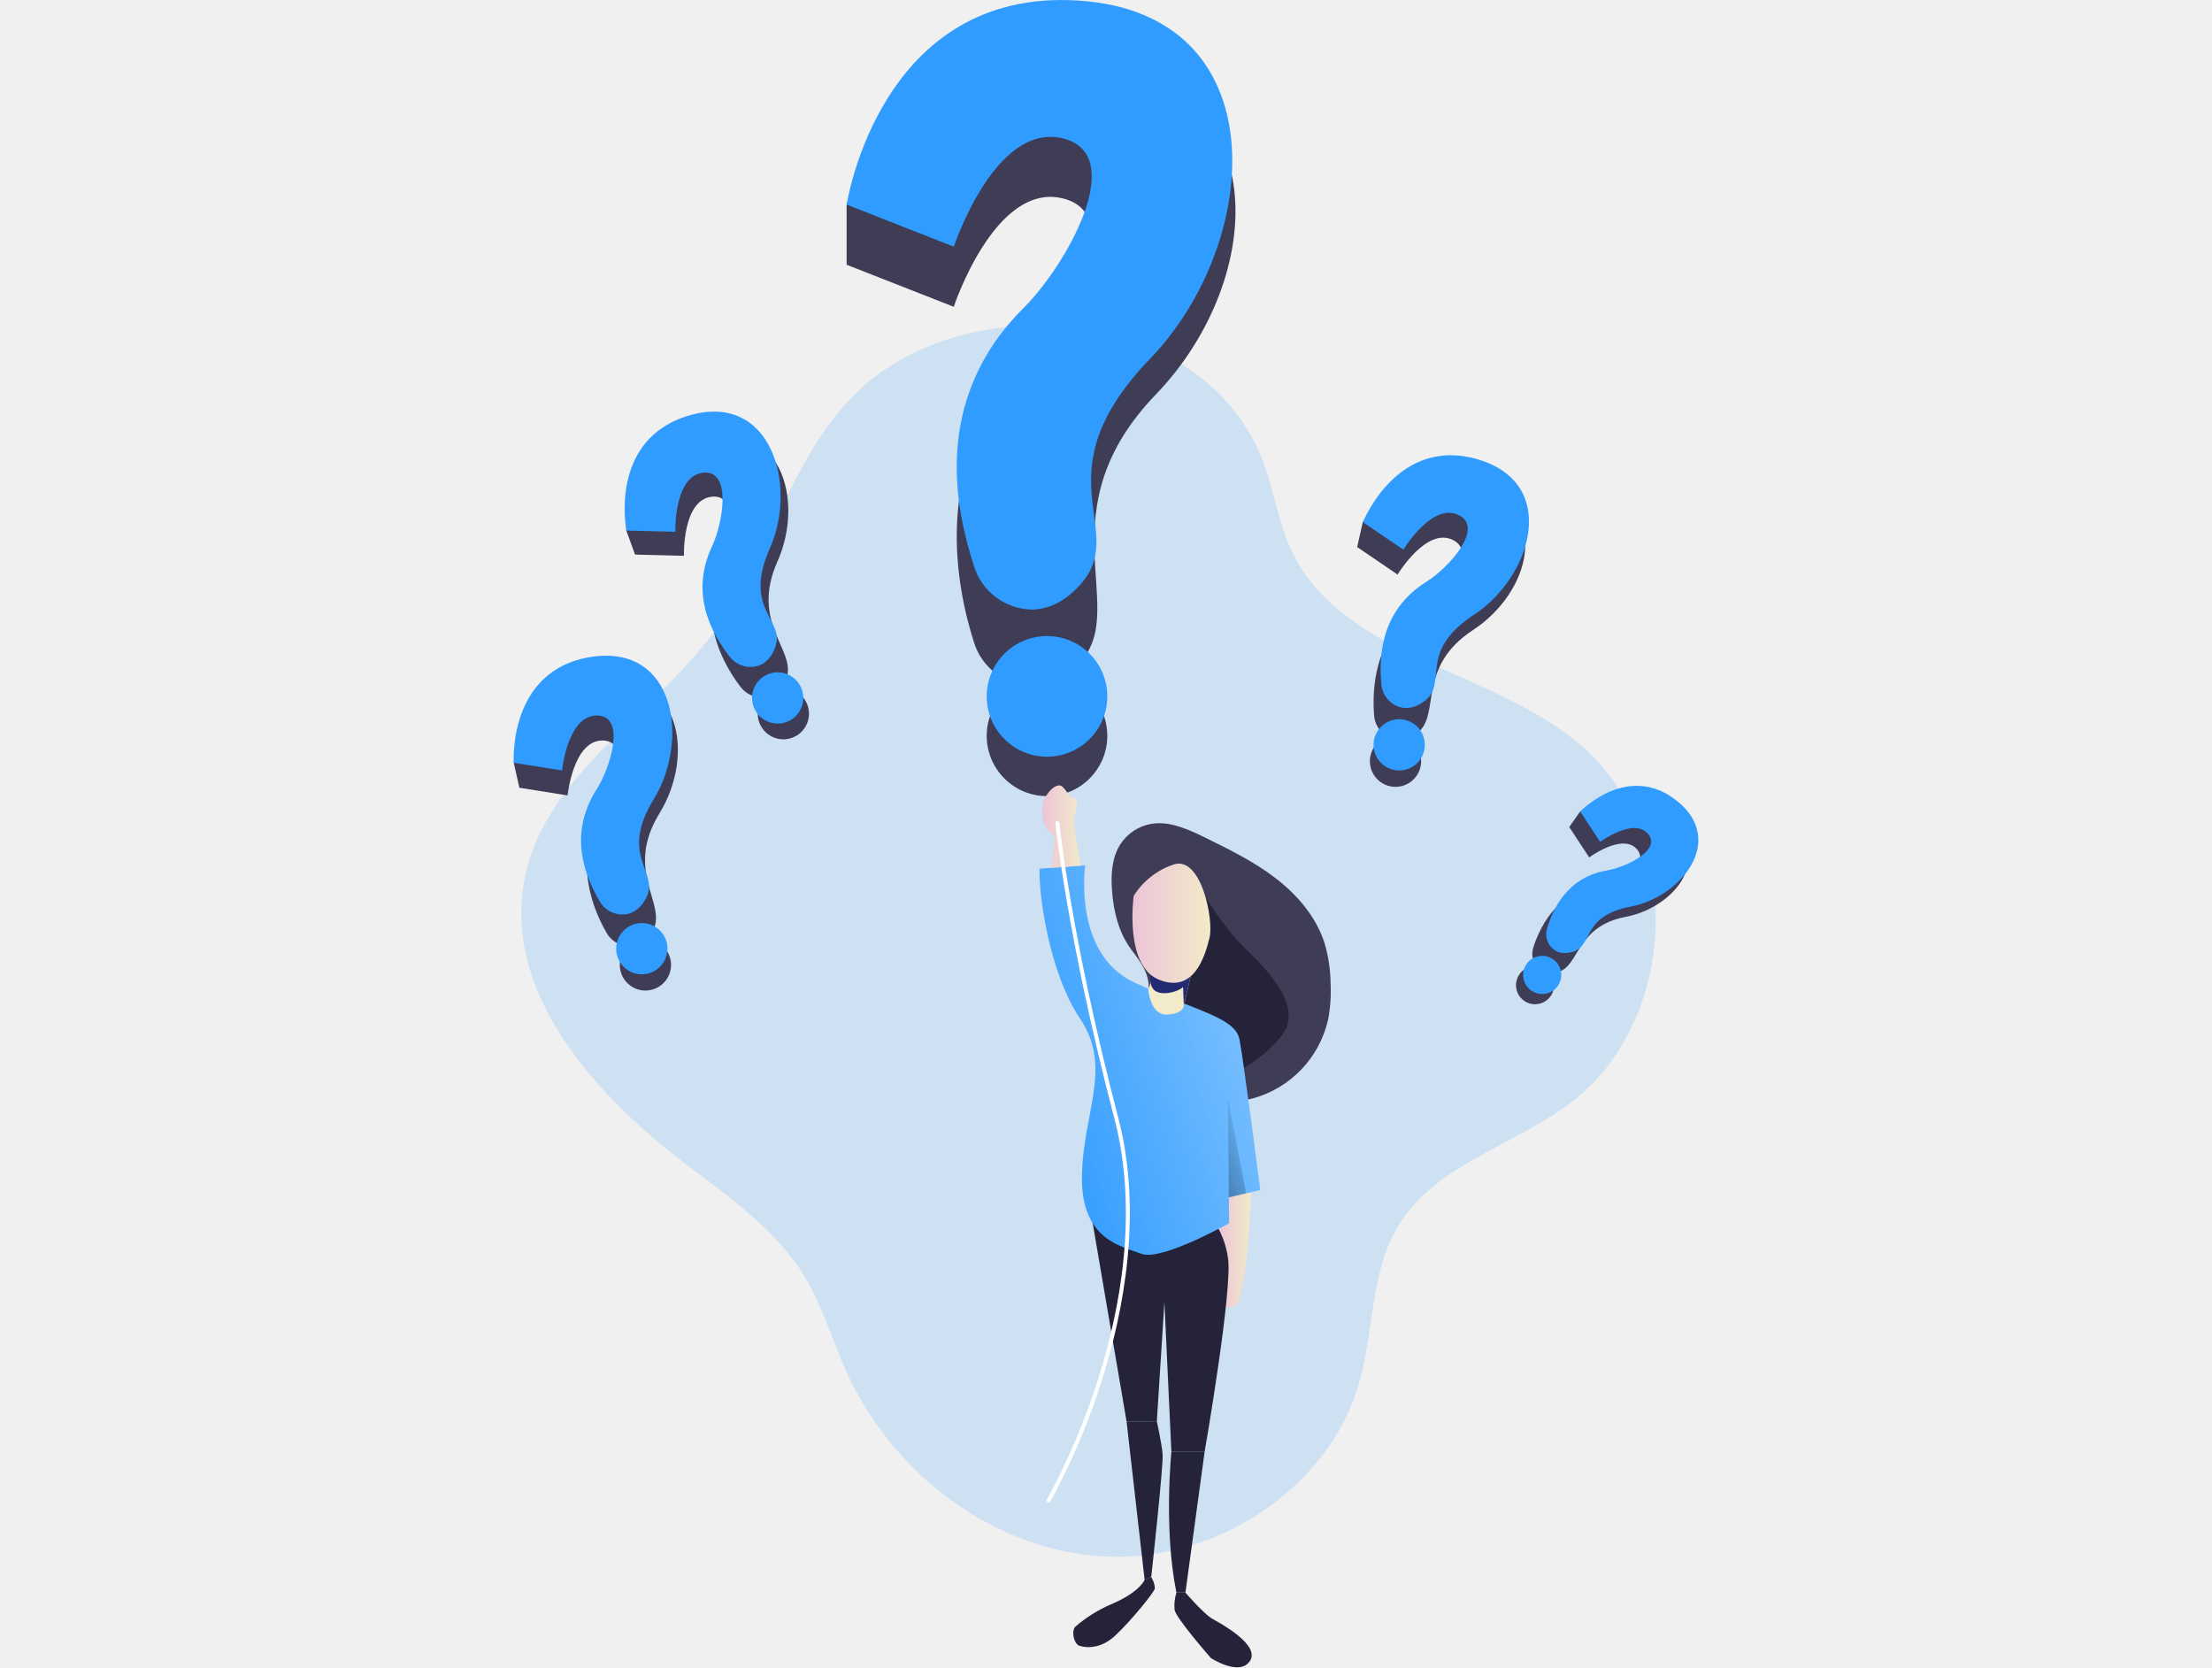
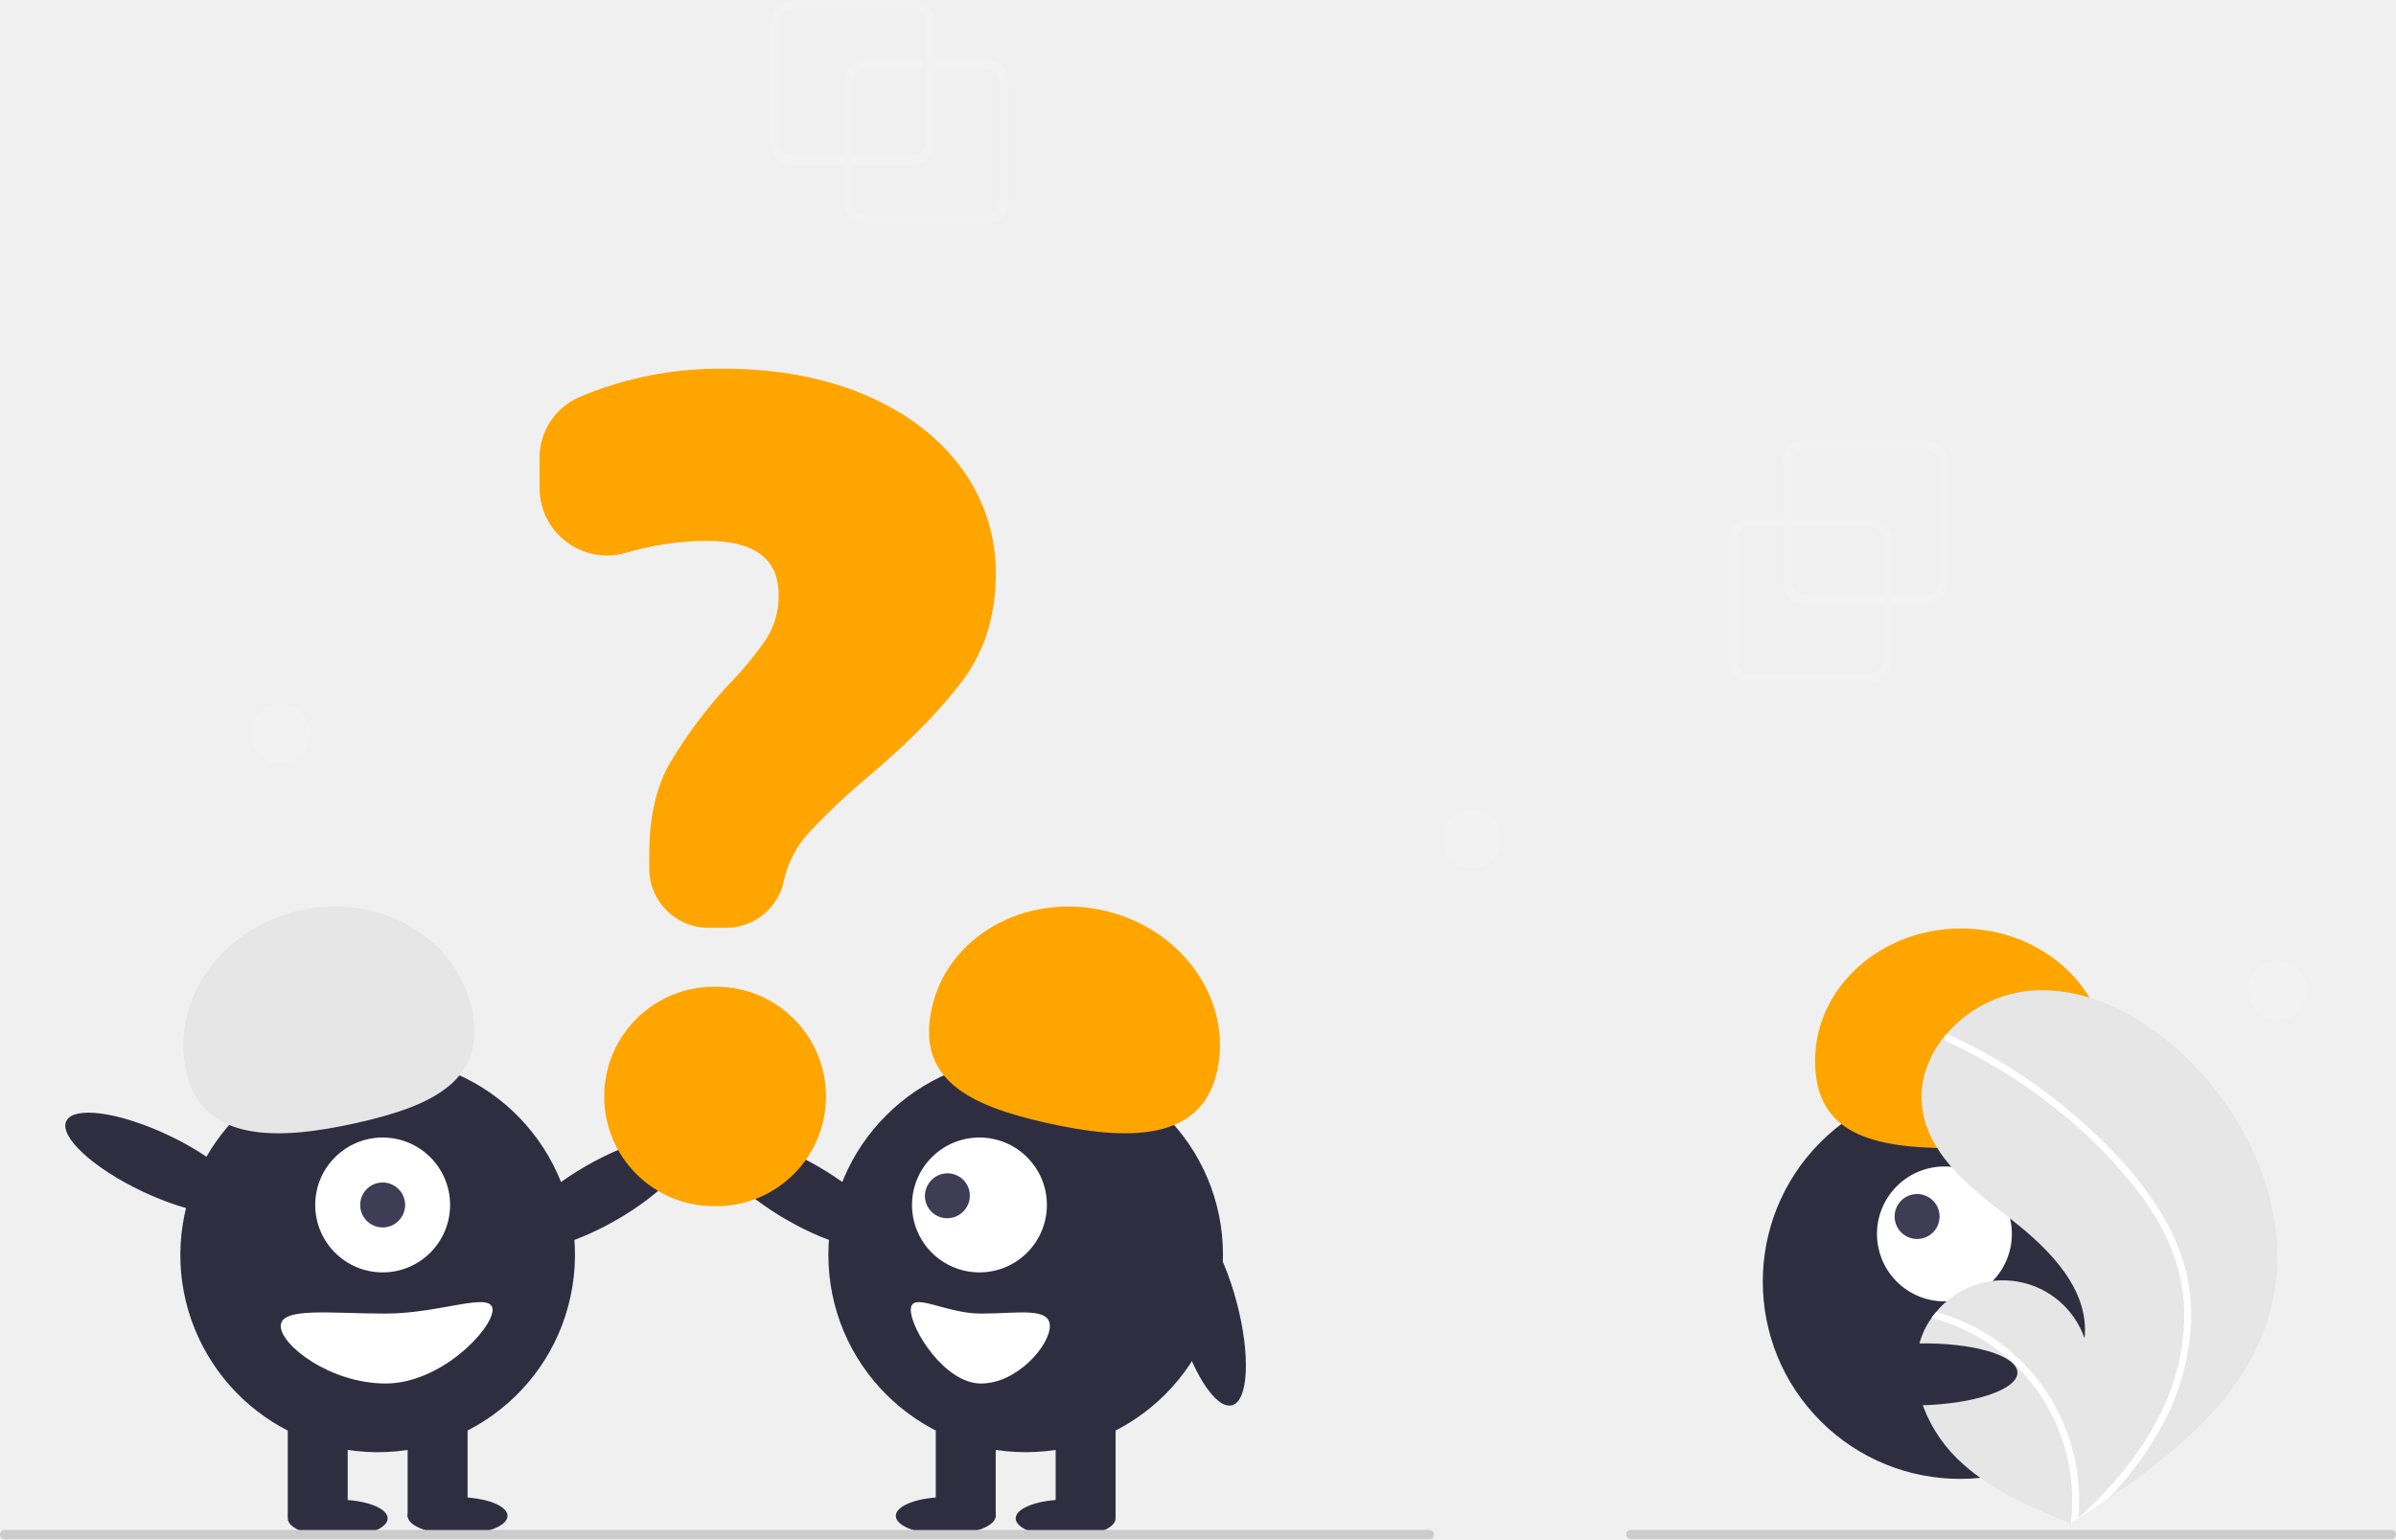
- <svg xmlns="http://www.w3.org/2000/svg" xmlns:xlink="http://www.w3.org/1999/xlink" id="Layer_1" data-name="Layer 1" viewBox="0 0 422.61 594.72" width="406" height="306" class="illustration styles_illustrationTablet__1DWOa">
-   <defs>
-     <linearGradient id="linear-gradient" x1="471.91" y1="448.11" x2="483.86" y2="448.11" gradientUnits="userSpaceOnUse">
-       <stop offset="0" stop-color="#ecc4d7" />
-       <stop offset="0.42" stop-color="#efd4d1" />
-       <stop offset="1" stop-color="#f2eac9" />
-     </linearGradient>
-     <linearGradient id="linear-gradient-2" x1="401.28" y1="390.68" x2="629.44" y2="311.95" gradientUnits="userSpaceOnUse">
-       <stop offset="0" stop-color="#fff" />
-       <stop offset="0" stop-color="#fff" stop-opacity="0" />
-       <stop offset="0.99" stop-color="#fff" />
-     </linearGradient>
-     <linearGradient id="linear-gradient-3" x1="461.61" y1="332.57" x2="453.59" y2="352.99" xlink:href="#linear-gradient" />
-     <linearGradient id="linear-gradient-4" x1="441.49" y1="331.58" x2="469.3" y2="331.58" xlink:href="#linear-gradient" />
-     <linearGradient id="linear-gradient-5" x1="486.63" y1="310.85" x2="486.63" y2="310.85" xlink:href="#linear-gradient" />
-     <linearGradient id="linear-gradient-6" x1="409.29" y1="297.13" x2="423.07" y2="297.13" xlink:href="#linear-gradient" />
-     <linearGradient id="linear-gradient-7" x1="265.63" y1="405.63" x2="206.42" y2="429.54" gradientUnits="userSpaceOnUse">
-       <stop offset="0" stop-color="#fff" />
-       <stop offset="0" stop-opacity="0" />
-       <stop offset="1" />
-     </linearGradient>
-   </defs>
-   <path d="M341.24,144.13c-22.17,23.14-29.54,56.75-48.36,82.69-22,30.34-60.06,51.17-68,87.82C216.18,355,248.71,392,281.52,417c15.8,12.05,32.77,23.67,43.05,40.67,6.43,10.64,9.85,22.78,15,34.1,16.34,36.13,52.45,63.7,92.06,65.71s80.11-24.15,90.84-62.32c5.24-18.66,3.93-39.54,14.08-56,13.28-21.59,41.17-28.25,61.34-43.6,38.58-29.34,40.71-95.19,4.11-127-32.09-27.86-85.77-31.51-103.81-70-4.89-10.43-6.28-22.16-10.56-32.85C465.36,110.12,379.46,104.23,341.24,144.13Z" transform="translate(-220.76 -2.28)" fill="#309cff" opacity="0.18" />
-   <circle cx="190.26" cy="262.46" r="21.51" fill="#3f3d56" />
-   <path d="M483.86,427.49s-1.21,27-2.95,32.23.33,7.63-5.13,9-3.54-28.06-3.54-28.06l1.84-11.28Z" transform="translate(-220.76 -2.28)" fill="url(#linear-gradient)" />
-   <path d="M426.77,435.34l12.63,73.93h10.8l2.7-42.59,2.49,53.47h11.85s10.19-58.57,8.31-69.35a31.51,31.51,0,0,0-3.31-10.17Z" transform="translate(-220.76 -2.28)" fill="#25233a" />
-   <path d="M434.22,320.08c-.44-5.71-.13-11.78,2.94-16.61a16.52,16.52,0,0,1,11.21-7.36c6.57-1,13,2,19,4.9,8.8,4.32,17.66,8.68,25.4,14.67s14.39,13.84,17.32,23.19a53.22,53.22,0,0,1,2.09,14,54,54,0,0,1-.91,13.2,37.76,37.76,0,0,1-26.83,28c-15,3.9-32.09-1.61-45.66,5.84a6.31,6.31,0,0,1-3,1.1,3.68,3.68,0,0,1-3.18-2.63,8.3,8.3,0,0,1,0-4.34,23.11,23.11,0,0,1,6.39-11.62c4.14-4.05,9.66-6.39,14.18-10a4.39,4.39,0,0,0,1.68-2.12c.54-2-1.54-3.65-3.45-4.39s-4.19-1.4-4.95-3.29c-.62-1.53,0-3.23.43-4.83,1.73-7-2-11.7-5.85-16.89C436.56,334.9,434.78,327.4,434.22,320.08Z" transform="translate(-220.76 -2.28)" fill="#3f3d56" />
-   <path d="M467.52,322.15s6.74,11.27,14.49,18.73,20.95,20.87,12.54,31.05A50,50,0,0,1,475.78,386l-17.07-17.15v-28Z" transform="translate(-220.76 -2.28)" fill="#25233a" />
-   <path d="M408.36,312.14l16.28-1.21s-4.57,31.6,17.65,41.86,35.89,12.4,37.4,20.32,7.39,53.63,7.39,53.63l-11.19,2.61L475.55,394l.43,44.59s-24.24,13.6-31.22,10.92-21.63-4.91-21.28-27.63,11-38.8-.56-56.09S408.06,320.33,408.36,312.14Z" transform="translate(-220.76 -2.28)" fill="#309cff" />
-   <path d="M408.36,312.14l16.28-1.21s-4.57,31.6,17.65,41.86,35.89,12.4,37.4,20.32,7.39,53.63,7.39,53.63l-11.19,2.61L475.55,394l.43,44.59s-24.24,13.6-31.22,10.92-21.63-4.91-21.28-27.63,11-38.8-.56-56.09S408.06,320.33,408.36,312.14Z" transform="translate(-220.76 -2.28)" fill="url(#linear-gradient-2)" />
-   <path d="M447.12,355s.62,9.4,6.66,9.17,6.05-3.25,6.05-3.25l3.84-16.38-16.55,1S449,352.48,447.12,355Z" transform="translate(-220.76 -2.28)" fill="url(#linear-gradient-3)" />
-   <path d="M447.87,349.84s-.76,4.84,2.35,6.21,8.12-.35,9.33-1.73l.28,6.56,2.8-11.95Z" transform="translate(-220.76 -2.28)" fill="#222a72" />
-   <path d="M441.94,321.83s-3.49,24.88,9.05,29.91,16.38-8.47,18-14.95-3.07-29.7-13-26.09A27,27,0,0,0,441.94,321.83Z" transform="translate(-220.76 -2.28)" fill="url(#linear-gradient-4)" />
-   <path d="M486.63,310.85" transform="translate(-220.76 -2.28)" fill="url(#linear-gradient-5)" />
-   <path d="M412.47,311.84s1.17-8.7,1.2-8.86a4.48,4.48,0,0,0-1.86-4.23c-1.2-.9-2.52-3-2.52-7.85s5.14-10.1,7.26-8,2.13,3.76,4.1,4.07.45,5.31,0,7,2.42,17.11,2.42,17.11Z" transform="translate(-220.76 -2.28)" fill="url(#linear-gradient-6)" />
-   <polygon points="254.79 391.76 261.29 425.63 255.13 427.07 254.79 391.76" fill="url(#linear-gradient-7)" />
-   <path d="M455.39,520.15s-2.81,27.7,1.8,50.21h3.21l6.84-50.21Z" transform="translate(-220.76 -2.28)" fill="#25233a" />
-   <path d="M494.55,507.15" transform="translate(-220.76 -2.28)" fill="#222a72" />
-   <path d="M439.4,509.27l6.44,56.49,2.36-1s4.42-40,4.06-43.86-2.06-11.65-2.06-11.65Z" transform="translate(-220.76 -2.28)" fill="#25233a" />
-   <path d="M448.2,564.78s1.43,2.42,1.27,4.14c-.12,1.18-8.28,11.3-14.11,16.76-6.3,5.9-12.41,3.72-12.41,3.72-2.28-.23-3.46-5.47-1.72-7a49.53,49.53,0,0,1,12.64-7.88c10.45-4.42,12-8.8,12-8.8Z" transform="translate(-220.76 -2.28)" fill="#25233a" />
-   <path d="M457.19,570.36a15.45,15.45,0,0,0-.67,6.09c.4,2.93,13,17.27,13,17.27s10.32,6.7,13.94.94-10.68-13.4-13.52-15-9.54-9.29-9.54-9.29Z" transform="translate(-220.76 -2.28)" fill="#25233a" />
-   <path d="M385,231.49a21.93,21.93,0,0,0,20.48,15.39c5.75,0,12.22-2.19,18.22-9.44,16-19.32-13.45-53.37,26.22-94.54s43.8-114.15-27.45-119c-54.41-3.68-76.67,30.16-82.93,51.34V96.71l38.22,15S392.38,67.35,416.45,73s1.4,45.43-13.79,60.55C369.19,166.88,378.87,212.44,385,231.49Z" transform="translate(-220.76 -2.28)" fill="#3f3d56" />
-   <path d="M385,204.3a22,22,0,0,0,20.48,15.39c5.75,0,12.22-2.61,18.22-9.85,16-19.33-15.49-38.54,24.19-79.71S493.75,7.32,422.5,2.5s-82.93,72.77-82.93,72.77l38.22,15s14.59-44.31,38.66-38.68,1.4,45.42-13.79,60.55C369.19,145.44,378.87,185.25,385,204.3Z" transform="translate(-220.76 -2.28)" fill="#309cff" />
-   <circle cx="190.26" cy="248.39" r="21.51" fill="#309cff" />
-   <circle cx="316.98" cy="256.88" r="9.14" transform="translate(-270.72 432.97) rotate(-64.95)" fill="#3f3d56" />
-   <path d="M301.77,247.36a9.35,9.35,0,0,0,10.42,3.18c2.3-.82,4.56-2.65,5.91-6.42,3.58-10-13.12-19.37-3.23-41.58s.94-52-28.22-43.56c-22.28,6.42-26.27,23.17-25.7,32.55l3.11,8.56,17.44.44s-.6-19.83,9.84-21.07,7.15,17.95,3.27,26.2C286.07,223.84,296.55,240.64,301.77,247.36Z" transform="translate(-220.76 -2.28)" fill="#3f3d56" />
-   <path d="M297.83,236.49a9.31,9.31,0,0,0,10.41,3.18c2.31-.82,4.51-2.81,5.85-6.58,3.59-10-11.77-13.15-1.89-35.36s.51-55.72-28.66-47.31S261,191.53,261,191.53l17.44.43s-.59-19.82,9.84-21.06,7.15,17.95,3.27,26.19C283,215.27,292.6,229.77,297.83,236.49Z" transform="translate(-220.76 -2.28)" fill="#309cff" />
-   <circle cx="314.94" cy="251.25" r="9.14" transform="translate(-299.15 161.74) rotate(-26.08)" fill="#309cff" />
-   <path d="M276.7,344.53a9.14,9.14,0,1,1-10.89-7A9.13,9.13,0,0,1,276.7,344.53Z" transform="translate(-220.76 -2.28)" fill="#3f3d56" />
-   <path d="M253.94,335.06a9.32,9.32,0,0,0,9.91,4.52c2.39-.51,4.88-2,6.7-5.58,4.87-9.48-10.46-20.93,2.25-41.65s7.76-51.39-22.26-46.88c-22.93,3.44-29.08,19.52-29.74,28.89l2,8.9L240,286s2-19.73,12.52-19.59,4.73,18.73-.19,26.39C241.46,309.69,249.65,327.72,253.94,335.06Z" transform="translate(-220.76 -2.28)" fill="#3f3d56" />
-   <path d="M251.46,323.77a9.33,9.33,0,0,0,9.91,4.52c2.39-.51,4.83-2.2,6.66-5.75,4.87-9.48-9.95-14.58,2.76-35.3s7.81-55.18-22.21-50.67-27.78,37.79-27.78,37.79L238,277.08s2-19.73,12.52-19.59,4.73,18.73-.19,26.39C239.51,300.79,247.16,316.43,251.46,323.77Z" transform="translate(-220.76 -2.28)" fill="#309cff" />
-   <circle cx="266.49" cy="340.65" r="9.14" transform="translate(-245.4 18.52) rotate(-4.27)" fill="#309cff" />
-   <path d="M544.25,275.84a9.14,9.14,0,1,1-6.88-10.95A9.15,9.15,0,0,1,544.25,275.84Z" transform="translate(-220.76 -2.28)" fill="#3f3d56" />
-   <path d="M527.72,257.56a9.32,9.32,0,0,0,7,8.32c2.37.56,5.27.25,8.44-2.18,8.45-6.49-.51-23.39,19.83-36.69s29-43.15-.09-51.9c-22.2-6.69-34.64,5.22-39.24,13.41l-2,8.88,14.42,9.82s10.25-17,19.69-12.36-3.73,18.95-11.46,23.78C527.28,229.28,527,249.08,527.72,257.56Z" transform="translate(-220.76 -2.28)" fill="#3f3d56" />
-   <path d="M530.3,246.29a9.31,9.31,0,0,0,7,8.32c2.38.57,5.32.08,8.49-2.35,8.45-6.49-2.77-17.44,17.58-30.74S594,175,565,166.22s-41.27,22.3-41.27,22.3l14.42,9.82s10.25-17,19.69-12.37-3.73,19-11.45,23.79C529.31,220.4,529.55,237.82,530.3,246.29Z" transform="translate(-220.76 -2.28)" fill="#309cff" />
-   <circle cx="536.67" cy="267.97" r="9.14" transform="translate(-131.52 665.24) rotate(-68.3)" fill="#309cff" />
-   <path d="M590.66,357.61a6.79,6.79,0,1,1-1.63-9.47A6.79,6.79,0,0,1,590.66,357.61Z" transform="translate(-220.76 -2.28)" fill="#3f3d56" />
-   <path d="M584.46,340.37a6.93,6.93,0,0,0,2.49,7.7,7.22,7.22,0,0,0,6.42.89c7.65-2.07,6.26-16.23,24-19.63s32.13-21.48,14.61-35.72c-13.37-10.87-25.29-6.2-30.77-1.87l-3.91,5.53,7.14,10.84s11.85-8.78,17-2.94-7.92,12-14.6,13.12C592.16,320.79,586.35,334.32,584.46,340.37Z" transform="translate(-220.76 -2.28)" fill="#3f3d56" />
-   <path d="M589.42,333.34a6.94,6.94,0,0,0,2.49,7.71c1.47,1.06,3.63,1.56,6.49.78,7.65-2.07,3-12.77,20.79-16.16s34.23-23.35,16.71-37.59-34.68,3.66-34.68,3.66l7.14,10.83s11.85-8.78,17-2.93-7.92,12-14.6,13.12C596.07,315.26,591.31,327.3,589.42,333.34Z" transform="translate(-220.76 -2.28)" fill="#309cff" />
-   <circle cx="587.68" cy="350.06" r="6.8" transform="translate(-254.25 634.23) rotate(-55.54)" fill="#309cff" />
-   <path d="M411.61,538.23a.7.7,0,0,1-.36-.1.71.71,0,0,1-.26-1,238.22,238.22,0,0,0,18.45-43.52c7.42-23.55,14.42-58.7,5.6-92.44-17-64.95-20.94-104.83-21-105.23a.72.72,0,0,1,.65-.78.71.71,0,0,1,.77.64c0,.4,4,40.18,20.94,105,8.91,34.08,1.86,69.53-5.63,93.27a240.84,240.84,0,0,1-18.56,43.77A.72.72,0,0,1,411.61,538.23Z" transform="translate(-220.76 -2.28)" fill="#fff" />
+ <svg xmlns="http://www.w3.org/2000/svg" id="b1a9ffcb-883a-40c3-a838-c4c452e3657e" data-name="Layer 1" viewBox="0 0 523 336">
+   <circle cx="766.35" cy="561.776" r="43.067" transform="translate(-511.2767 424.4313) rotate(-45)" fill="#2f2e41" />
+   <circle cx="762.929" cy="551.366" r="14.719" transform="translate(-439.6308 -104.0852) rotate(-12.48125)" fill="#fff" />
+   <circle cx="756.966" cy="547.565" r="4.906" transform="translate(-438.9502 -105.4637) rotate(-12.48125)" fill="#3f3d56" />
+   <path d="M764.648,532.66c-17.613-.033-29.978-3.179-29.948-19.136s14.332-28.867,31.945-28.834,31.868,12.995,31.838,28.952C798.454,529.599,782.262,532.692,764.648,532.66Z" transform="translate(-338.5 -282)" fill="#ffa500" />
+   <path d="M833.852,568.974c-5.052,17.526-19.804,29.795-35.191,40.217q-3.223,2.183-6.448,4.266c-.015.006-.03.02-.044.026-.103.066-.207.133-.303.2-.444.286-.888.572-1.328.855l.242.109s.237.126-.022.02c-.077-.032-.158-.061-.235-.094-8.939-3.605-18.037-7.476-24.888-14.23-7.106-7.014-11.26-18.014-7.411-27.228a17.592,17.592,0,0,1,1.905-3.419c.312-.447.648-.874.998-1.294a18.856,18.856,0,0,1,32.386,5.73c1.131-10.526-7.549-19.343-15.901-25.848-8.356-6.502-17.851-13.583-19.467-24.051-.902-5.824,1.123-11.468,4.812-15.999.114-.138.228-.275.346-.409a27.518,27.518,0,0,1,17.687-9.489c12.813-1.332,25.259,5.451,34.568,14.359C830.538,527.03,839.595,549.047,833.852,568.974Z" transform="translate(-338.5 -282)" fill="#e6e6e6" />
+   <path d="M809.767,546.05a46.78,46.78,0,0,1,5.604,12.361,40.62,40.62,0,0,1,1.404,11.997,52.044,52.044,0,0,1-6.816,23.685A74.902,74.902,0,0,1,798.66,609.192q-3.223,2.183-6.448,4.266c-.015.006-.03.02-.044.026-.103.066-.207.133-.303.2-.444.286-.888.572-1.328.855,0,0,.479.235.219.129-.077-.032-.158-.061-.235-.094a41.405,41.405,0,0,0-13.249-35.651,41.76,41.76,0,0,0-17.146-9.226c.312-.447.648-.874.998-1.294a43.296,43.296,0,0,1,7.147,2.704,42.424,42.424,0,0,1,19.182,18.493,43.374,43.374,0,0,1,4.723,23.801c.367-.333.735-.673,1.092-1.01,6.793-6.333,12.826-13.602,16.91-21.992A48.416,48.416,0,0,0,815.247,567.493c-.333-8.653-3.781-16.668-8.773-23.646a101.346,101.346,0,0,0-19.211-19.798,115.158,115.158,0,0,0-23.892-14.751.828.828,0,0,1-.417-1.063.704.704,0,0,1,.346-.409.613.613,0,0,1,.532.023c1.054.485,2.1.977,3.139,1.49a116.465,116.465,0,0,1,24.062,15.873C798.117,531.25,804.785,538.149,809.767,546.05Z" transform="translate(-338.5 -282)" fill="#fff" />
+   <ellipse cx="73.714" cy="331.46" rx="10.903" ry="4.089" fill="#2f2e41" />
+   <ellipse cx="99.881" cy="330.915" rx="10.903" ry="4.089" fill="#2f2e41" />
+   <ellipse cx="469.744" cy="542.424" rx="21.534" ry="6.76" transform="translate(-546.6249 25.10005) rotate(-29.96257)" fill="#2f2e41" />
+   <circle cx="420.936" cy="555.946" r="43.067" transform="translate(-533.7577 600.3947) rotate(-80.78252)" fill="#2f2e41" />
+   <rect x="62.811" y="307.746" width="13.084" height="23.442" fill="#2f2e41" />
+   <rect x="88.978" y="307.746" width="13.084" height="23.442" fill="#2f2e41" />
+   <circle cx="83.527" cy="263.043" r="14.719" fill="#fff" />
+   <circle cx="83.527" cy="263.043" r="4.906" fill="#3f3d56" />
+   <path d="M379.16,515.895c-3.477-15.574,7.639-31.31,24.829-35.149s33.944,5.675,37.422,21.249-7.915,21.318-25.105,25.156S382.637,531.469,379.16,515.895Z" transform="translate(-338.5 -282)" fill="#e6e6e6" />
+   <ellipse cx="372.428" cy="535.963" rx="6.76" ry="21.534" transform="translate(-609.9256 360.7865) rotate(-64.62574)" fill="#2f2e41" />
+   <path d="M399.782,571.483c0,4.215,10.853,12.539,22.897,12.539s23.335-11.867,23.335-16.082-11.292.818-23.335.818S399.782,567.268,399.782,571.483Z" transform="translate(-338.5 -282)" fill="#fff" />
+   <ellipse cx="232.609" cy="331.46" rx="10.903" ry="4.089" fill="#2f2e41" />
+   <ellipse cx="206.441" cy="330.915" rx="10.903" ry="4.089" fill="#2f2e41" />
+   <ellipse cx="513.579" cy="542.424" rx="6.76" ry="21.534" transform="translate(-551.3501 434.4593) rotate(-60.03743)" fill="#2f2e41" />
+   <circle cx="223.886" cy="273.946" r="43.067" fill="#2f2e41" />
+   <rect x="230.428" y="307.746" width="13.084" height="23.442" fill="#2f2e41" />
+   <rect x="204.261" y="307.746" width="13.084" height="23.442" fill="#2f2e41" />
+   <circle cx="213.796" cy="263.043" r="14.719" fill="#fff" />
+   <ellipse cx="545.296" cy="543.043" rx="4.921" ry="4.886" transform="translate(-562.7767 262.2905) rotate(-44.97427)" fill="#3f3d56" />
+   <path d="M567.018,527.151c-17.19-3.838-28.582-9.582-25.105-25.156s20.232-25.087,37.422-21.249,28.306,19.575,24.829,35.149S584.208,530.989,567.018,527.151Z" transform="translate(-338.5 -282)" fill="#ffa500" />
+   <ellipse cx="601.895" cy="567.963" rx="6.76" ry="21.534" transform="translate(-464.129 -108.4587) rotate(-14.87459)" fill="#2f2e41" />
+   <path d="M552.629,568.758c-7.907,0-15.32-5.033-15.32-.818s7.413,16.082,15.32,16.082,15.032-8.323,15.032-12.539S560.536,568.758,552.629,568.758Z" transform="translate(-338.5 -282)" fill="#fff" />
+   <path d="M496.972,484.539H493.147a12.937,12.937,0,0,1-12.923-12.923v-3.211c0-7.953,1.507-14.612,4.479-19.792a104.114,104.114,0,0,1,12.542-16.852,74.269,74.269,0,0,0,8.528-10.279,17.29,17.29,0,0,0,2.693-9.562c0-7.978-5.198-11.856-15.891-11.856a64.526,64.526,0,0,0-17.515,2.629,14.745,14.745,0,0,1-18.792-14.178v-6.5a14.463,14.463,0,0,1,8.532-13.256A78.083,78.083,0,0,1,496.61,362.5c11.444,0,21.775,1.922,30.707,5.713,8.948,3.799,16.017,9.157,21.011,15.924a38.352,38.352,0,0,1,7.536,23.244c0,8.98-2.452,16.801-7.287,23.247-4.782,6.38-11.638,13.364-20.376,20.76a145.204,145.204,0,0,0-13.063,12.307,22.718,22.718,0,0,0-5.431,10.111A12.888,12.888,0,0,1,496.972,484.539Z" transform="translate(-338.5 -282)" fill="#ffa500" />
+   <path d="M494.845,545.311h-.504a23.951,23.951,0,0,1,0-47.902h.504a23.951,23.951,0,1,1,0,47.902Z" transform="translate(-338.5 -282)" fill="#ffa500" />
+   <path d="M650.5,618h-311a1,1,0,0,1,0-2h311a1,1,0,0,1,0,2Z" transform="translate(-338.5 -282)" fill="#ccc" />
+   <path d="M860.5,618h-166a1,1,0,0,1,0-2h166a1,1,0,0,1,0,2Z" transform="translate(-338.5 -282)" fill="#ccc" />
+   <ellipse cx="757.339" cy="582.032" rx="21.534" ry="6.76" transform="translate(-349.736 -267.0801) rotate(-1.12041)" fill="#2f2e41" />
+   <path d="M746.661,431h-26a5.006,5.006,0,0,1-5-5V400a5.006,5.006,0,0,1,5-5h26a5.006,5.006,0,0,1,5,5v26A5.006,5.006,0,0,1,746.661,431Zm-26-34a3.003,3.003,0,0,0-3,3v26a3.003,3.003,0,0,0,3,3h26a3.003,3.003,0,0,0,3-3V400a3.003,3.003,0,0,0-3-3Z" transform="translate(-338.5 -282)" fill="#f2f2f2" />
+   <path d="M758.661,414h-26a5.006,5.006,0,0,1-5-5V383a5.006,5.006,0,0,1,5-5h26a5.006,5.006,0,0,1,5,5v26A5.006,5.006,0,0,1,758.661,414Zm-26-34a3.003,3.003,0,0,0-3,3v26a3.003,3.003,0,0,0,3,3h26a3.003,3.003,0,0,0,3-3V383a3.003,3.003,0,0,0-3-3Z" transform="translate(-338.5 -282)" fill="#f2f2f2" />
+   <path d="M553.661,331h-26a5.006,5.006,0,0,1-5-5V300a5.006,5.006,0,0,1,5-5h26a5.006,5.006,0,0,1,5,5v26A5.006,5.006,0,0,1,553.661,331Zm-26-34a3.003,3.003,0,0,0-3,3v26a3.003,3.003,0,0,0,3,3h26a3.003,3.003,0,0,0,3-3V300a3.003,3.003,0,0,0-3-3Z" transform="translate(-338.5 -282)" fill="#f2f2f2" />
+   <path d="M537.661,318h-26a5.006,5.006,0,0,1-5-5V287a5.006,5.006,0,0,1,5-5h26a5.006,5.006,0,0,1,5,5v26A5.006,5.006,0,0,1,537.661,318Zm-26-34a3.003,3.003,0,0,0-3,3v26a3.003,3.003,0,0,0,3,3h26a3.003,3.003,0,0,0,3-3V287a3.003,3.003,0,0,0-3-3Z" transform="translate(-338.5 -282)" fill="#f2f2f2" />
+   <circle cx="321.22" cy="183.17" r="6.467" fill="#f2f2f2" />
+   <circle cx="61.22" cy="160.17" r="6.467" fill="#f2f2f2" />
+   <circle cx="497.22" cy="216.17" r="6.467" fill="#f2f2f2" />
</svg>
